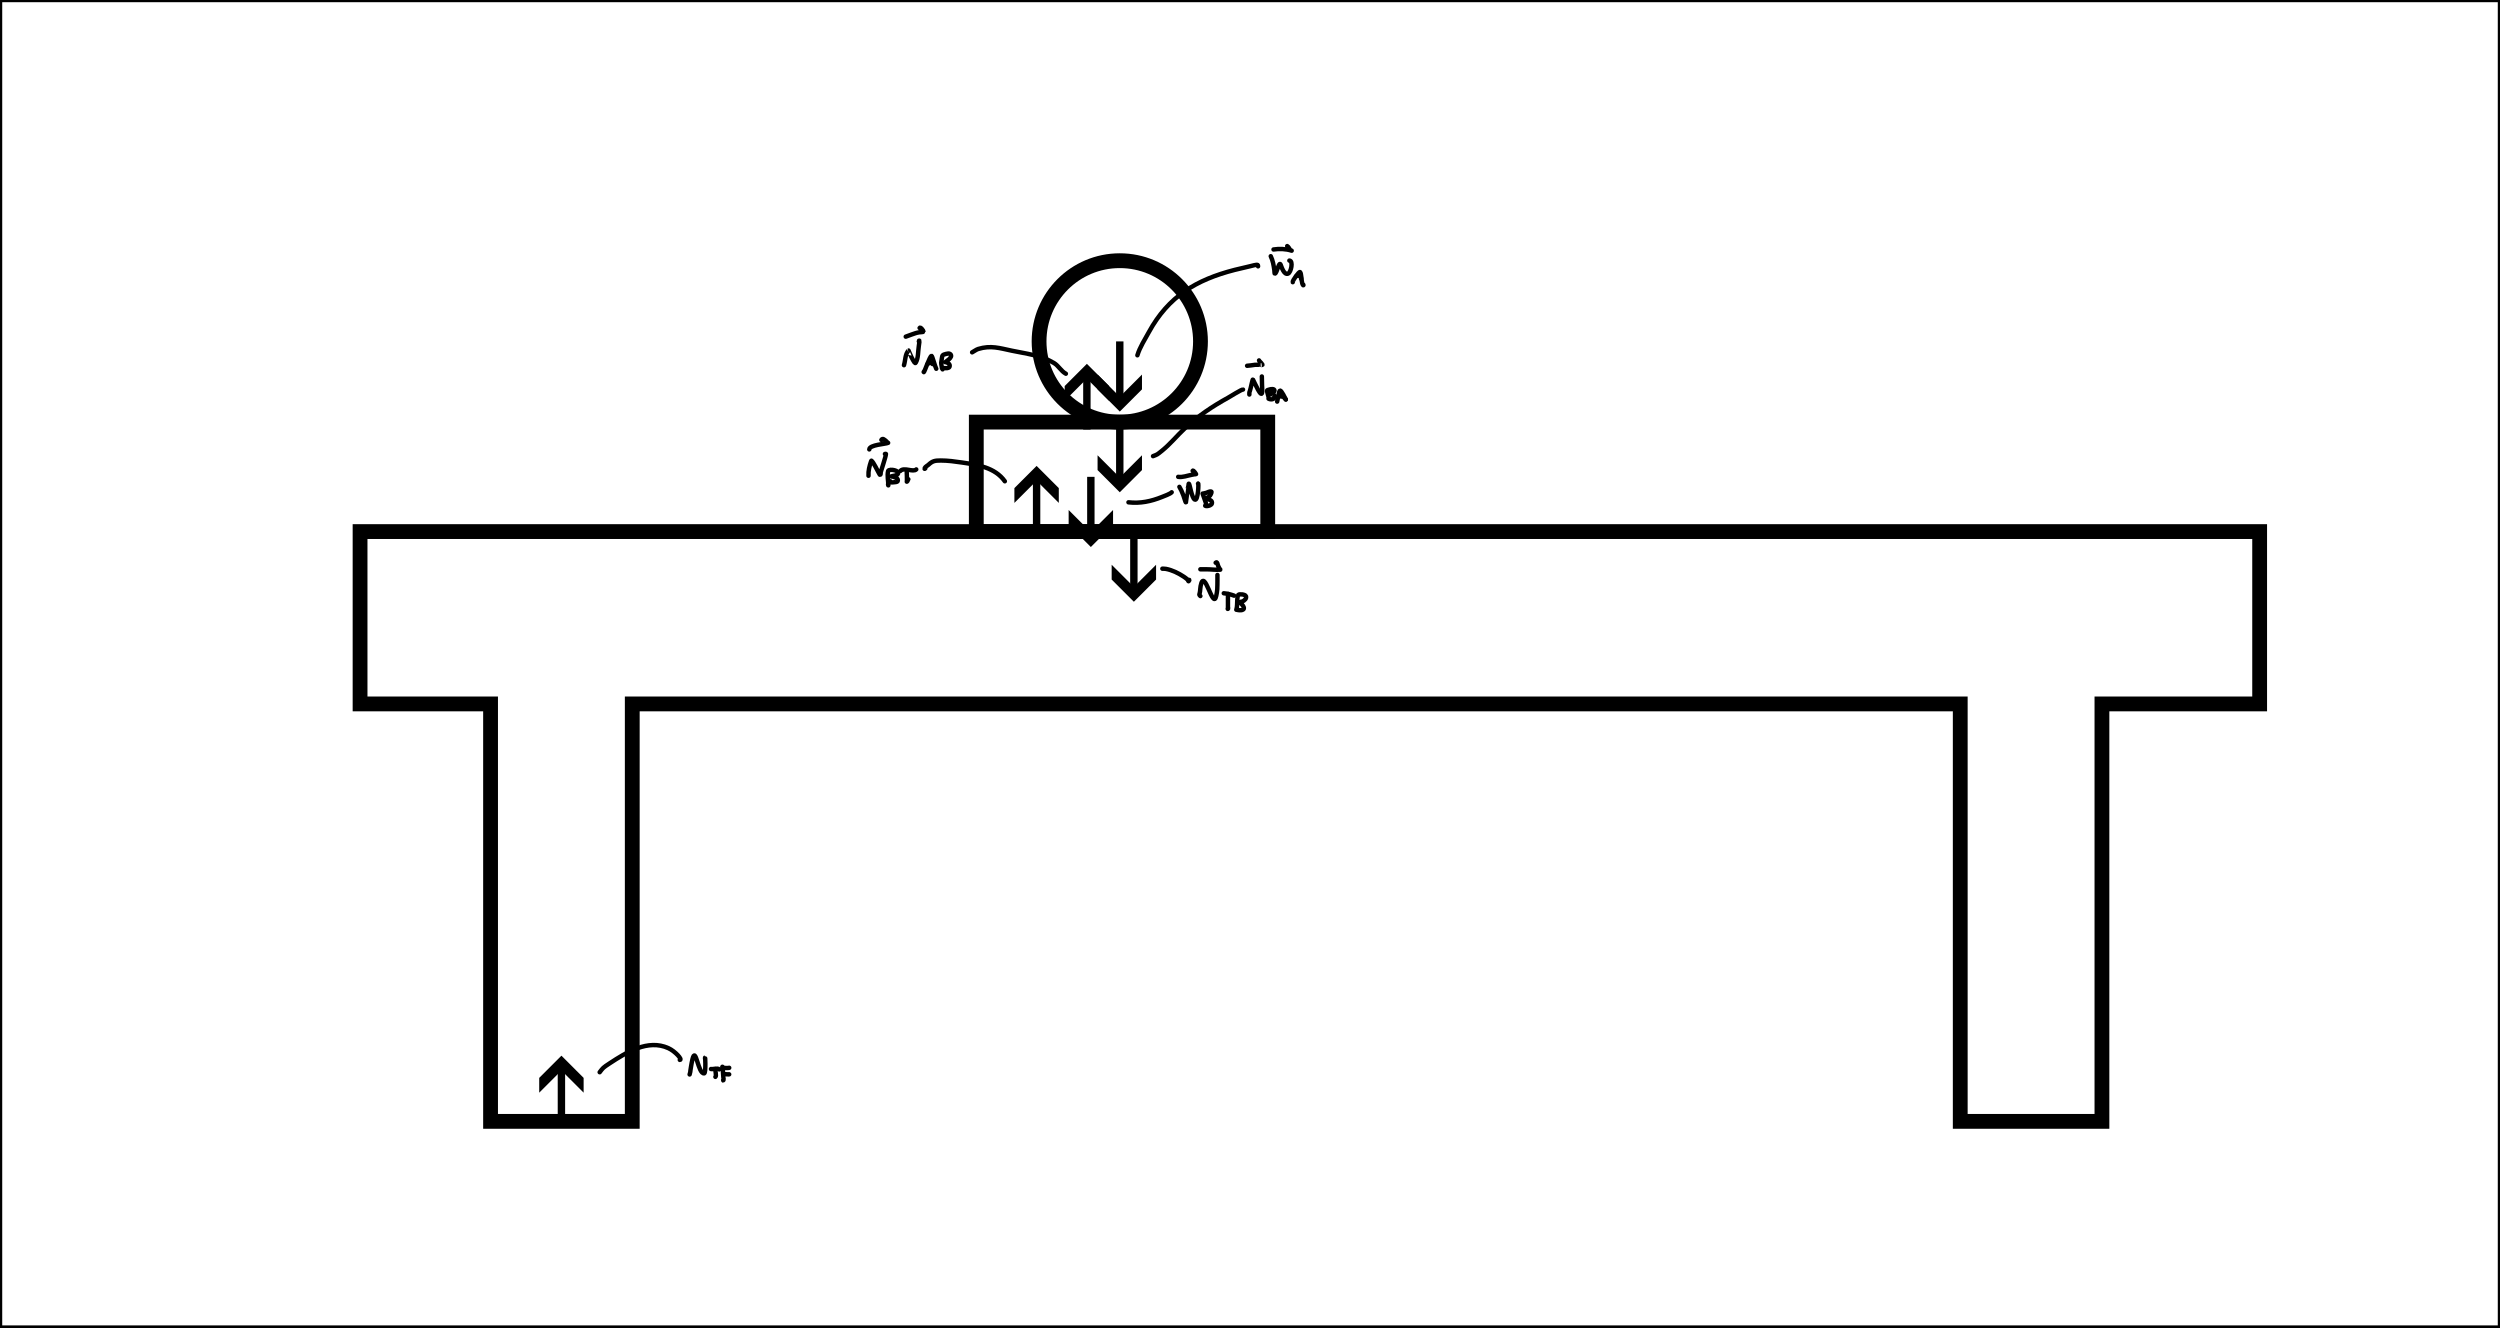
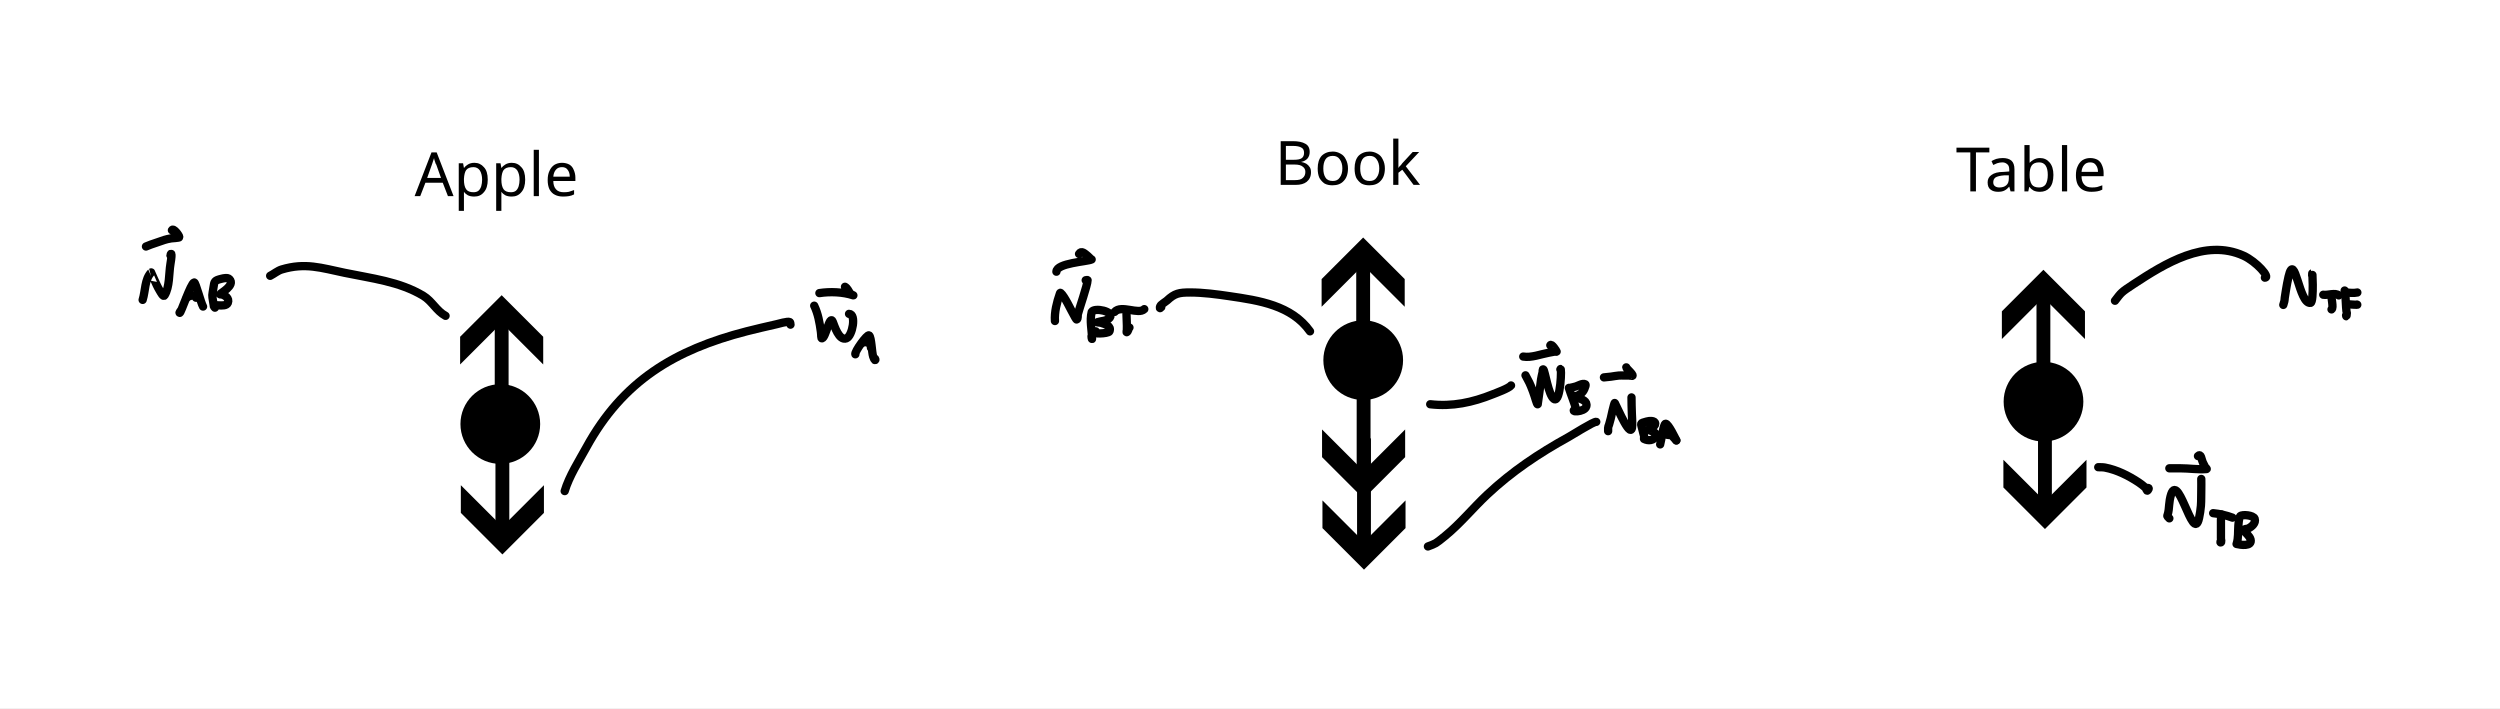
- <svg xmlns="http://www.w3.org/2000/svg" width="168.88mm" height="89.684mm" viewBox="0 0 168.88 89.684" version="1.1" id="svg1">
+ <svg xmlns="http://www.w3.org/2000/svg" width="90.261mm" height="25.568mm" viewBox="0 0 90.261 25.568" version="1.1" id="svg1">
  <defs id="defs1">
    <marker style="overflow:visible" id="ArrowWideHeavy" refX="0" refY="0" orient="auto-start-reverse" markerWidth="1" markerHeight="1" viewBox="0 0 1 1" preserveAspectRatio="xMidYMid">
      <path style="fill:context-stroke;fill-rule:evenodd;stroke:none" d="m 1,0 -3,3 h -2 l 3,-3 -3,-3 h 2 z" id="path5" />
    </marker>
    <marker style="overflow:visible" id="ArrowWideHeavy-6" refX="0" refY="0" orient="auto-start-reverse" markerWidth="1" markerHeight="1" viewBox="0 0 1 1" preserveAspectRatio="xMidYMid">
      <path style="fill:context-stroke;fill-rule:evenodd;stroke:none" d="m 1,0 -3,3 h -2 l 3,-3 -3,-3 h 2 z" id="path5-2" />
    </marker>
    <marker style="overflow:visible" id="ArrowWideHeavy-6-0" refX="0" refY="0" orient="auto-start-reverse" markerWidth="1" markerHeight="1" viewBox="0 0 1 1" preserveAspectRatio="xMidYMid">
      <path style="fill:context-stroke;fill-rule:evenodd;stroke:none" d="m 1,0 -3,3 h -2 l 3,-3 -3,-3 h 2 z" id="path5-2-9" />
    </marker>
    <marker style="overflow:visible" id="ArrowWideHeavy-2" refX="0" refY="0" orient="auto-start-reverse" markerWidth="1" markerHeight="1" viewBox="0 0 1 1" preserveAspectRatio="xMidYMid">
      <path style="fill:context-stroke;fill-rule:evenodd;stroke:none" d="m 1,0 -3,3 h -2 l 3,-3 -3,-3 h 2 z" id="path5-6" />
    </marker>
    <marker style="overflow:visible" id="ArrowWideHeavy-6-2" refX="0" refY="0" orient="auto-start-reverse" markerWidth="1" markerHeight="1" viewBox="0 0 1 1" preserveAspectRatio="xMidYMid">
      <path style="fill:context-stroke;fill-rule:evenodd;stroke:none" d="m 1,0 -3,3 h -2 l 3,-3 -3,-3 h 2 z" id="path5-2-0" />
    </marker>
    <marker style="overflow:visible" id="ArrowWideHeavy-2-9" refX="0" refY="0" orient="auto-start-reverse" markerWidth="1" markerHeight="1" viewBox="0 0 1 1" preserveAspectRatio="xMidYMid">
      <path style="fill:context-stroke;fill-rule:evenodd;stroke:none" d="m 1,0 -3,3 h -2 l 3,-3 -3,-3 h 2 z" id="path5-6-2" />
    </marker>
  </defs>
-   <g id="layer1" transform="translate(-13.70683,-83.09763)">
-     <rect style="fill:#ffffff;stroke:#000000;stroke-width:0.3;stroke-linecap:round;stroke-linejoin:round;stroke-dasharray:none;stroke-opacity:1" id="rect61" width="168.88" height="89.684" x="13.707" y="83.098" transform="translate(-1.0208333e-7)" />
-     <path id="rect1" style="fill:none;stroke:#000000;stroke-width:1;stroke-dasharray:none;stroke-opacity:1" d="m 38.03,119.007 v 11.642 h 8.815 v 28.199 h 9.572 v -28.199 h 89.708 v 28.199 h 9.572 v -28.199 h 10.654 v -11.642 z" />
-     <rect style="fill:none;stroke:#000000;stroke-width:1;stroke-dasharray:none;stroke-opacity:1" id="rect3" width="19.687" height="7.395" x="79.658" y="111.612" />
-     <circle style="fill:none;stroke:#000000;stroke-width:1;stroke-dasharray:none;stroke-opacity:1" id="path3" cx="89.35" cy="106.16" r="5.452" />
-     <path style="fill:none;stroke:#000000;stroke-width:0.5;stroke-dasharray:none;stroke-opacity:1;marker-end:url(#ArrowWideHeavy)" d="m 89.35,106.16 v 4.24" id="path4" />
-     <path style="fill:none;stroke:#000000;stroke-width:0.5;stroke-dasharray:none;stroke-opacity:1;marker-end:url(#ArrowWideHeavy-6)" d="m 89.35,111.612 v 4.24" id="path4-1" />
-     <path style="fill:none;stroke:#000000;stroke-width:0.5;stroke-dasharray:none;stroke-opacity:1;marker-end:url(#ArrowWideHeavy-6-2)" d="m 90.302,119.007 v 4.24" id="path4-1-3" />
-     <path style="fill:none;stroke:#000000;stroke-width:0.5;stroke-dasharray:none;stroke-opacity:1;marker-end:url(#ArrowWideHeavy-6-0)" d="m 87.396,115.309 v 4.24" id="path4-1-6" />
-     <path style="fill:none;stroke:#000000;stroke-width:0.5;stroke-dasharray:none;stroke-opacity:1;marker-end:url(#ArrowWideHeavy)" d="m 87.128,112.112 v -3.937" id="path6" />
-     <path style="fill:none;stroke:#000000;stroke-width:0.5;stroke-dasharray:none;stroke-opacity:1;marker-end:url(#ArrowWideHeavy-2)" d="m 83.731,119.007 v -3.937" id="path6-8" />
-     <path style="fill:none;stroke:#000000;stroke-width:0.5;stroke-dasharray:none;stroke-opacity:1;marker-end:url(#ArrowWideHeavy-2-9)" d="m 51.632,158.848 v -3.937" id="path6-8-8" />
-     <path style="fill:none;stroke:#000000;stroke-width:0.3;stroke-linecap:round;stroke-linejoin:round;stroke-dasharray:none;stroke-opacity:1" d="m 90.54,107.098 c 0.159,-0.537 0.519,-1.095 0.776,-1.566 1.321,-2.416 3.199,-3.534 5.796,-4.203 0.355,-0.091 0.713,-0.172 1.071,-0.254 0.054,-0.012 0.417,-0.119 0.482,-0.08 0.028,0.017 0.018,0.062 0.027,0.094" id="path15" />
-     <path style="fill:none;stroke:#000000;stroke-width:0.3;stroke-linecap:round;stroke-linejoin:round;stroke-dasharray:none;stroke-opacity:1" d="m 99.549,100.405 c 0.142,0.296 0.196,0.615 0.241,0.937 0.021,0.147 0.002,0.246 0.04,0.241 0.139,-0.02 0.277,-0.873 0.388,-0.602 0.06,0.145 0.223,0.704 0.495,0.602 0.217,-0.082 0.368,-0.883 0.094,-0.883" id="path16" />
-     <path style="fill:none;stroke:#000000;stroke-width:0.3;stroke-linecap:round;stroke-linejoin:round;stroke-dasharray:none;stroke-opacity:1" d="m 99.736,99.95 c 0.382,-0.059 0.848,-0.043 1.218,0.08 0.04,0.013 -0.083,-0.033 -0.107,-0.067 -0.065,-0.091 -0.092,-0.184 -0.187,-0.241" id="path17" />
-     <path style="fill:none;stroke:#000000;stroke-width:0.3;stroke-linecap:round;stroke-linejoin:round;stroke-dasharray:none;stroke-opacity:1" d="m 101.034,102.159 c -0.037,-0.089 0.431,-0.734 0.495,-0.683 0.088,0.07 0.097,0.614 0.147,0.763 0.015,0.046 0.059,0.164 0.08,0.12 0.006,-0.013 -0.009,-0.027 -0.013,-0.04" id="path18" />
-     <path style="fill:none;stroke:#000000;stroke-width:0.3;stroke-linecap:round;stroke-linejoin:round;stroke-dasharray:none;stroke-opacity:1" d="m 101.291,101.743 c 0.137,-0.061 0.305,0.006 0.305,0.178" id="path19" />
-     <path style="fill:none;stroke:#000000;stroke-width:0.3;stroke-linecap:round;stroke-linejoin:round;stroke-dasharray:none;stroke-opacity:1" d="m 85.708,108.343 c -0.327,-0.176 -0.486,-0.531 -0.803,-0.723 -0.857,-0.518 -1.877,-0.629 -2.838,-0.83 -0.848,-0.177 -1.424,-0.376 -2.276,-0.12 -0.142,0.043 -0.285,0.163 -0.415,0.228" id="path20" />
-     <path style="fill:none;stroke:#000000;stroke-width:0.3;stroke-linecap:round;stroke-linejoin:round;stroke-dasharray:none;stroke-opacity:1" d="m 74.772,107.767 c 0.103,-0.33 0.07,-0.74 0.308,-0.991 0.005,-0.005 0.162,0.416 0.308,0.656 0.043,0.07 0.131,0.244 0.174,0.174 0.19,-0.308 0.154,-0.781 0.214,-1.138 0.083,-0.487 0,-0.364 0,-0.309" id="path21" />
-     <path style="fill:none;stroke:#000000;stroke-width:0.3;stroke-linecap:round;stroke-linejoin:round;stroke-dasharray:none;stroke-opacity:1" d="m 74.892,105.84 c 0.197,-0.079 0.137,-0.057 0.402,-0.147 0.221,-0.075 0.302,-0.113 0.509,-0.147 0.006,-0.001 0.294,-0.019 0.294,-0.04 0,-0.062 -0.218,-0.355 -0.268,-0.254" id="path22" />
-     <path style="fill:none;stroke:#000000;stroke-width:0.3;stroke-linecap:round;stroke-linejoin:round;stroke-dasharray:none;stroke-opacity:1" d="m 76.137,108.169 c -0.009,0.022 -0.049,0.058 -0.027,0.067 0.042,0.017 0.4,-1.071 0.522,-1.098 0.052,-0.011 0.242,0.738 0.321,0.87" id="path23" />
-     <path style="fill:none;stroke:#000000;stroke-width:0.3;stroke-linecap:round;stroke-linejoin:round;stroke-dasharray:none;stroke-opacity:1" d="m 76.365,107.689 c 0.062,-0.072 0.335,-0.133 0.335,0" id="path24" />
-     <path style="fill:none;stroke:#000000;stroke-width:0.3;stroke-linecap:round;stroke-linejoin:round;stroke-dasharray:none;stroke-opacity:1" d="m 77.382,108.048 c -0.059,-0.118 -0.04,-0.062 -0.067,-0.228 -0.041,-0.259 -0.035,-0.176 0.013,-0.495 0.035,-0.233 0.031,-0.256 0.294,-0.321 0.076,-0.019 0.216,-0.052 0.281,0.013 0.227,0.227 -0.335,0.508 -0.335,0.549 0,0.013 0.027,-0.003 0.04,0 0.131,0.026 0.307,0.142 0.241,0.308 -0.085,0.212 -0.671,-0.029 -0.468,0.174 z" id="path25" />
-     <path style="fill:none;stroke:#000000;stroke-width:0.3;stroke-linecap:round;stroke-linejoin:round;stroke-dasharray:none;stroke-opacity:1" d="m 91.597,113.911 c 0.295,-0.114 0.256,-0.083 0.616,-0.375 0.553,-0.45 1.006,-1.011 1.526,-1.499 0.886,-0.833 1.87,-1.49 2.931,-2.075 0.135,-0.074 0.925,-0.575 1.004,-0.549" id="path26" />
-     <path style="fill:none;stroke:#000000;stroke-width:0.3;stroke-linecap:round;stroke-linejoin:round;stroke-dasharray:none;stroke-opacity:1" d="m 98.103,109.748 c 0,-0.255 -0.011,-0.028 0.094,-0.455 2.65e-4,-0.001 0.128,-0.595 0.147,-0.562 0.086,0.15 0.614,1.418 0.629,0.803 0.003,-0.138 -0.008,-0.277 -0.013,-0.415 -0.007,-0.198 -0.013,-0.392 -0.013,-0.589" id="path27" />
-     <path style="fill:none;stroke:#000000;stroke-width:0.3;stroke-linecap:round;stroke-linejoin:round;stroke-dasharray:none;stroke-opacity:1" d="m 97.952,107.807 c 0.086,-0.009 0.172,-0.016 0.257,-0.027 0.094,-0.012 0.187,-0.033 0.281,-0.04 0.071,-0.006 0.143,0 0.214,0 0.319,0 0.041,-0.009 0.241,0.013 0.16,0.018 -0.187,-0.259 -0.187,-0.308" id="path28" />
-     <path style="fill:none;stroke:#000000;stroke-width:0.3;stroke-linecap:round;stroke-linejoin:round;stroke-dasharray:none;stroke-opacity:1" d="m 99.399,110.029 c 0.005,-0.177 0.01,-0.04 -0.051,-0.308 -0.065,-0.29 -0.115,-0.243 0.147,-0.321 0.072,-0.021 0.308,-0.053 0.308,0.08 0,0.112 -0.182,0.152 -0.254,0.214 -0.02,0.017 0.324,0.071 0.281,0.214 -0.057,0.19 -0.291,0.198 -0.431,0.12 z" id="path29" />
-     <path style="fill:none;stroke:#000000;stroke-width:0.3;stroke-linecap:round;stroke-linejoin:round;stroke-dasharray:none;stroke-opacity:1" d="m 99.982,110.226 c 0.039,-0.125 0.118,-0.746 0.196,-0.746 0.102,0 0.355,0.536 0.388,0.602" id="path30" />
-     <path style="fill:none;stroke:#000000;stroke-width:0.3;stroke-linecap:round;stroke-linejoin:round;stroke-dasharray:none;stroke-opacity:1" d="m 100.137,109.853 c 0.28,0.094 0.167,-0.072 0.428,0.23" id="path31" />
-     <path style="fill:none;stroke:#000000;stroke-width:0.3;stroke-linecap:round;stroke-linejoin:round;stroke-dasharray:none;stroke-opacity:1" d="m 89.938,117.03 c 0.795,0.091 1.526,-0.064 2.262,-0.361 0.114,-0.046 0.579,-0.214 0.656,-0.317" id="path32" />
-     <path style="fill:none;stroke:#000000;stroke-width:0.3;stroke-linecap:round;stroke-linejoin:round;stroke-dasharray:none;stroke-opacity:1" d="m 93.378,115.986 c 0.125,0.232 0.151,0.269 0.268,0.576 0.088,0.231 0.143,0.493 0.174,0.468 0.007,-0.006 0.106,-0.803 0.12,-0.897 0.013,-0.086 0.035,-0.17 0.054,-0.254 0.008,-0.036 -0.005,-0.126 0.027,-0.107 0.058,0.035 0.184,0.942 0.388,1.071 0.244,0.154 0.283,-1.236 0.228,-1.071" id="path33" />
-     <path style="fill:none;stroke:#000000;stroke-width:0.3;stroke-linecap:round;stroke-linejoin:round;stroke-dasharray:none;stroke-opacity:1" d="m 93.297,115.309 c 0.29,0.05 0.629,-0.086 0.924,-0.14 0.071,-0.013 0.142,-0.029 0.214,-0.04 0.022,-0.003 0.051,0.016 0.067,0 0.007,-0.007 -0.186,-0.31 -0.228,-0.228" id="path34" />
-     <path style="fill:none;stroke:#000000;stroke-width:0.3;stroke-linecap:round;stroke-linejoin:round;stroke-dasharray:none;stroke-opacity:1" d="m 95.198,117.206 c -0.039,-0.206 -0.18,-0.522 -0.254,-0.765 -0.003,-0.009 0.018,0.002 0.027,0 0.076,-0.017 0.153,-0.03 0.228,-0.054 0.071,-0.022 0.251,-0.128 0.335,-0.08 0.016,0.009 0.019,0.036 0.013,0.053 -0.053,0.175 -0.112,0.27 -0.268,0.348 -0.034,0.017 -0.08,0.013 -0.107,0.04 -0.028,0.028 0.07,0.038 0.107,0.053 0.132,0.054 0.346,0.113 0.294,0.308 -0.059,0.22 -0.665,0.214 -0.375,0.096 z" id="path35" />
-     <path style="fill:none;stroke:#000000;stroke-width:0.3;stroke-linecap:round;stroke-linejoin:round;stroke-dasharray:none;stroke-opacity:1" d="m 81.585,115.609 c -0.668,-0.942 -1.851,-1.114 -2.905,-1.269 -0.457,-0.068 -0.953,-0.134 -1.419,-0.134 -0.405,0 -0.56,0.029 -0.843,0.294 -0.036,0.034 -0.223,0.147 -0.241,0.201 -0.017,0.05 -0.027,0.112 0.037,0.036" id="path36" />
-     <path style="fill:none;stroke:#000000;stroke-width:0.3;stroke-linecap:round;stroke-linejoin:round;stroke-dasharray:none;stroke-opacity:1" d="m 72.376,115.236 c -0.023,-0.316 0.069,-0.677 0.174,-0.977 0.005,-0.015 0.014,-0.05 0.027,-0.04 0.145,0.113 0.387,0.643 0.482,0.803 0.002,0.003 0.09,0.177 0.107,0.161 0.048,-0.048 0.024,-0.135 0.04,-0.201 0.043,-0.174 0.348,-1.054 0.348,-1.218 0,-0.022 -0.045,0 -0.067,0" id="path37" />
-     <path style="fill:none;stroke:#000000;stroke-width:0.3;stroke-linecap:round;stroke-linejoin:round;stroke-dasharray:none;stroke-opacity:1" d="m 72.429,113.456 c 0.005,-0.315 1.114,-0.363 1.272,-0.442 0.009,-0.004 -0.019,-0.007 -0.027,-0.013 -0.038,-0.034 -0.067,-0.076 -0.107,-0.107 -0.112,-0.088 -0.235,-0.224 -0.321,-0.08" id="path38" />
-     <path style="fill:none;stroke:#000000;stroke-width:0.3;stroke-linecap:round;stroke-linejoin:round;stroke-dasharray:none;stroke-opacity:1" d="m 73.704,115.759 c -0.021,0.034 0.011,0.16 0.011,0.12 0,-0.313 -0.093,-0.648 -0.011,-0.972 0.093,-0.168 0.824,-0.019 0.653,0.209 -0.092,0.122 -0.312,0.117 -0.442,0.161 -0.043,0.014 0.091,0.011 0.134,0.027 0.138,0.049 0.376,0.103 0.294,0.308 -0.033,0.084 -0.712,0.111 -0.492,-0.002" id="path39" />
-     <path style="fill:none;stroke:#000000;stroke-width:0.3;stroke-linecap:round;stroke-linejoin:round;stroke-dasharray:none;stroke-opacity:1" d="m 74.532,114.907 c 0.238,-0.265 0.861,0.109 1.069,-0.099" id="path40" />
-     <path style="fill:none;stroke:#000000;stroke-width:0.3;stroke-linecap:round;stroke-linejoin:round;stroke-dasharray:none;stroke-opacity:1" d="m 74.986,114.858 c -0.009,0.042 -0.027,0.082 -0.027,0.124 0,0.195 0.022,0.377 0.013,0.576 -0.001,0.027 -0.022,0.095 0,0.08 0.053,-0.035 0.051,-0.119 0.094,-0.166" id="path41" />
-     <path style="fill:none;stroke:#000000;stroke-width:0.3;stroke-linecap:round;stroke-linejoin:round;stroke-dasharray:none;stroke-opacity:1" d="m 92.227,121.514 c 0.08,0.004 0.162,-0.002 0.241,0.013 0.437,0.084 0.849,0.292 1.218,0.535 0.085,0.056 0.164,0.12 0.241,0.187 0.034,0.029 0.049,0.139 0.08,0.107 0.025,-0.025 0.074,-0.094 0.011,-0.094" id="path42" />
-     <path style="fill:none;stroke:#000000;stroke-width:0.3;stroke-linecap:round;stroke-linejoin:round;stroke-dasharray:none;stroke-opacity:1" d="m 94.794,123.361 c -0.123,-0.129 -0.061,-0.028 -0.024,-0.308 0.016,-0.12 0.018,-0.242 0.04,-0.361 0.249,-1.355 0.839,1.681 1.057,0.656 0.031,-0.146 0.055,-0.293 0.067,-0.442 0.015,-0.196 0.007,-0.393 0.013,-0.589 0.004,-0.138 0,-0.248 0,-0.379" id="path43" />
-     <path style="fill:none;stroke:#000000;stroke-width:0.3;stroke-linecap:round;stroke-linejoin:round;stroke-dasharray:none;stroke-opacity:1" d="m 94.794,121.554 c 0.135,0 0.27,0 0.405,0 0.307,0 0.632,0.052 0.937,0.027 0.032,-0.003 -0.038,-0.052 -0.054,-0.08 -0.029,-0.052 -0.054,-0.107 -0.08,-0.161 -0.048,-0.096 -0.061,-0.341 -0.174,-0.228" id="path44" />
-     <path style="fill:none;stroke:#000000;stroke-width:0.3;stroke-linecap:round;stroke-linejoin:round;stroke-dasharray:none;stroke-opacity:1" d="m 96.376,123.174 c 0.232,0.023 0.476,0.078 0.696,0.161" id="path45" />
-     <path style="fill:none;stroke:#000000;stroke-width:0.3;stroke-linecap:round;stroke-linejoin:round;stroke-dasharray:none;stroke-opacity:1" d="m 96.673,123.22 c -0.005,0.065 -0.016,0.13 -0.016,0.195 -0.002,0.222 0,0.446 0,0.669 0,0.049 0.036,0.147 -0.013,0.147 -0.013,0 0,-0.027 0,-0.04" id="path46" />
-     <path style="fill:none;stroke:#000000;stroke-width:0.3;stroke-linecap:round;stroke-linejoin:round;stroke-dasharray:none;stroke-opacity:1" d="m 97.222,124.285 c 0.071,-0.216 0.047,-0.446 0.064,-0.669 0.003,-0.039 0.02,-0.288 0.067,-0.335 0.072,-0.071 0.479,-0.037 0.522,0.094 0.051,0.154 -0.103,0.286 -0.228,0.348 -0.052,0.026 -0.189,0.017 -0.161,0.067 0.064,0.112 0.208,0.205 0.241,0.335 0.066,0.266 -0.375,0.194 -0.506,0.161 z" id="path47" />
-     <path style="fill:none;stroke:#000000;stroke-width:0.3;stroke-linecap:round;stroke-linejoin:round;stroke-dasharray:none;stroke-opacity:1" d="m 54.216,155.529 c 0.235,-0.303 0.208,-0.295 0.681,-0.606 1.117,-0.733 2.576,-1.647 3.956,-1.022 0.475,0.215 0.978,0.795 0.776,0.795" id="path48" />
-     <path style="fill:none;stroke:#000000;stroke-width:0.3;stroke-linecap:round;stroke-linejoin:round;stroke-dasharray:none;stroke-opacity:1" d="m 60.292,155.679 c 0.085,-0.294 0.002,0.016 0.095,-0.529 0.028,-0.165 0.056,-0.33 0.095,-0.492 0.228,-0.962 0.375,1.016 0.795,0.947 0.133,-0.022 0.057,-1.387 0.057,-0.993" id="path49" />
-     <path style="fill:none;stroke:#000000;stroke-width:0.3;stroke-linecap:round;stroke-linejoin:round;stroke-dasharray:none;stroke-opacity:1" d="m 61.736,155.312 c 0.153,0.029 0.446,-0.088 0.558,0.024" id="path55" />
-     <path style="fill:none;stroke:#000000;stroke-width:0.3;stroke-linecap:round;stroke-linejoin:round;stroke-dasharray:none;stroke-opacity:1" d="m 62.039,155.316 c -0.032,0.096 0.084,0.466 -0.005,0.525" id="path56" />
-     <path style="fill:none;stroke:#000000;stroke-width:0.3;stroke-linecap:round;stroke-linejoin:round;stroke-dasharray:none;stroke-opacity:1" d="m 62.512,155.231 c 0.141,0.006 0.336,0.029 0.454,0" id="path59" />
-     <path style="fill:none;stroke:#000000;stroke-width:0.3;stroke-linecap:round;stroke-linejoin:round;stroke-dasharray:none;stroke-opacity:1" d="m 62.583,155.652 c 0.016,0.001 0.464,0.038 0.369,0.014" id="path60" />
-     <path style="fill:none;stroke:#000000;stroke-width:0.3;stroke-linecap:round;stroke-linejoin:round;stroke-dasharray:none;stroke-opacity:1" d="m 62.507,155.16 c 0.023,0.092 0.017,0.055 0.028,0.189 0.017,0.188 0.015,0.377 0.038,0.563 0.002,0.019 0.014,0.037 0.014,0.057 0,0.028 -0.017,0.19 -0.028,0.085" id="path61" />
+   <g id="layer1" transform="translate(-36.48402,-90.32514)">
+     <rect style="fill:#ffffff;stroke-width:1;stroke-linecap:round;stroke-linejoin:round" id="rect10" width="90.261" height="25.568" x="36.484" y="90.325" transform="translate(-1.25e-6)" />
+     <g id="g8" transform="translate(-12.31473,4.818806)">
+       <path style="fill:none;stroke:#000000;stroke-width:0.5;stroke-dasharray:none;stroke-opacity:1;marker-end:url(#ArrowWideHeavy)" d="m 66.937,100.784 v 4.24" id="path4" />
+       <path style="fill:none;stroke:#000000;stroke-width:0.5;stroke-dasharray:none;stroke-opacity:1;marker-end:url(#ArrowWideHeavy)" d="M 66.911,100.602 V 96.665" id="path6" />
+       <g id="g1" transform="translate(1.060083,1.514405)">
+         <path style="fill:none;stroke:#000000;stroke-width:0.3;stroke-linecap:round;stroke-linejoin:round;stroke-dasharray:none;stroke-opacity:1" d="m 68.127,101.722 c 0.159,-0.537 0.519,-1.095 0.776,-1.566 1.321,-2.416 3.199,-3.534 5.796,-4.203 0.355,-0.091 0.713,-0.172 1.071,-0.254 0.054,-0.012 0.417,-0.119 0.482,-0.08 0.028,0.017 0.018,0.062 0.027,0.094" id="path15" />
+         <path style="fill:none;stroke:#000000;stroke-width:0.3;stroke-linecap:round;stroke-linejoin:round;stroke-dasharray:none;stroke-opacity:1" d="m 77.135,95.029 c 0.142,0.296 0.196,0.615 0.241,0.937 0.021,0.147 0.002,0.246 0.04,0.241 0.139,-0.02 0.277,-0.873 0.388,-0.602 0.06,0.145 0.223,0.704 0.495,0.602 0.217,-0.082 0.368,-0.883 0.094,-0.883" id="path16" />
+         <path style="fill:none;stroke:#000000;stroke-width:0.3;stroke-linecap:round;stroke-linejoin:round;stroke-dasharray:none;stroke-opacity:1" d="m 77.323,94.574 c 0.382,-0.059 0.848,-0.043 1.218,0.08 0.04,0.013 -0.083,-0.033 -0.107,-0.067 -0.065,-0.091 -0.092,-0.184 -0.187,-0.241" id="path17" />
+         <path style="fill:none;stroke:#000000;stroke-width:0.3;stroke-linecap:round;stroke-linejoin:round;stroke-dasharray:none;stroke-opacity:1" d="m 78.621,96.783 c -0.037,-0.089 0.431,-0.734 0.495,-0.683 0.088,0.07 0.097,0.614 0.147,0.763 0.015,0.046 0.059,0.164 0.08,0.12 0.006,-0.013 -0.009,-0.027 -0.013,-0.04" id="path18" />
+         <path style="fill:none;stroke:#000000;stroke-width:0.3;stroke-linecap:round;stroke-linejoin:round;stroke-dasharray:none;stroke-opacity:1" d="m 78.878,96.367 c 0.137,-0.061 0.305,0.006 0.305,0.178" id="path19" />
+       </g>
+       <g id="g2" transform="translate(-20.82306,-11.43375)">
+         <path style="fill:none;stroke:#000000;stroke-width:0.3;stroke-linecap:round;stroke-linejoin:round;stroke-dasharray:none;stroke-opacity:1" d="m 85.708,108.343 c -0.327,-0.176 -0.486,-0.531 -0.803,-0.723 -0.857,-0.518 -1.877,-0.629 -2.838,-0.83 -0.848,-0.177 -1.424,-0.376 -2.276,-0.12 -0.142,0.043 -0.285,0.163 -0.415,0.228" id="path20" />
+         <path style="fill:none;stroke:#000000;stroke-width:0.3;stroke-linecap:round;stroke-linejoin:round;stroke-dasharray:none;stroke-opacity:1" d="m 74.772,107.767 c 0.103,-0.33 0.07,-0.74 0.308,-0.991 0.005,-0.005 0.162,0.416 0.308,0.656 0.043,0.07 0.131,0.244 0.174,0.174 0.19,-0.308 0.154,-0.781 0.214,-1.138 0.083,-0.487 0,-0.364 0,-0.309" id="path21" />
+         <path style="fill:none;stroke:#000000;stroke-width:0.3;stroke-linecap:round;stroke-linejoin:round;stroke-dasharray:none;stroke-opacity:1" d="m 74.892,105.84 c 0.197,-0.079 0.137,-0.057 0.402,-0.147 0.221,-0.075 0.302,-0.113 0.509,-0.147 0.006,-0.001 0.294,-0.019 0.294,-0.04 0,-0.062 -0.218,-0.355 -0.268,-0.254" id="path22" />
+         <path style="fill:none;stroke:#000000;stroke-width:0.3;stroke-linecap:round;stroke-linejoin:round;stroke-dasharray:none;stroke-opacity:1" d="m 76.137,108.169 c -0.009,0.022 -0.049,0.058 -0.027,0.067 0.042,0.017 0.4,-1.071 0.522,-1.098 0.052,-0.011 0.242,0.738 0.321,0.87" id="path23" />
+         <path style="fill:none;stroke:#000000;stroke-width:0.3;stroke-linecap:round;stroke-linejoin:round;stroke-dasharray:none;stroke-opacity:1" d="m 76.365,107.689 c 0.062,-0.072 0.335,-0.133 0.335,0" id="path24" />
+         <path style="fill:none;stroke:#000000;stroke-width:0.3;stroke-linecap:round;stroke-linejoin:round;stroke-dasharray:none;stroke-opacity:1" d="m 77.382,108.048 c -0.059,-0.118 -0.04,-0.062 -0.067,-0.228 -0.041,-0.259 -0.035,-0.176 0.013,-0.495 0.035,-0.233 0.031,-0.256 0.294,-0.321 0.076,-0.019 0.216,-0.052 0.281,0.013 0.227,0.227 -0.335,0.508 -0.335,0.549 0,0.013 0.027,-0.003 0.04,0 0.131,0.026 0.307,0.142 0.241,0.308 -0.085,0.212 -0.671,-0.029 -0.468,0.174 z" id="path25" />
+       </g>
+       <circle style="fill:#000000;stroke-width:1;stroke-linecap:round;stroke-linejoin:round" id="path1" cx="66.862" cy="100.816" r="1.439" />
+     </g>
+     <g id="g9" transform="translate(-7.495921,0.5354229)">
+       <path style="fill:none;stroke:#000000;stroke-width:0.5;stroke-dasharray:none;stroke-opacity:1;marker-end:url(#ArrowWideHeavy-6)" d="m 93.212,103.055 v 4.24" id="path4-1" />
+       <path style="fill:none;stroke:#000000;stroke-width:0.5;stroke-dasharray:none;stroke-opacity:1;marker-end:url(#ArrowWideHeavy-6-0)" d="m 93.226,105.617 v 4.24" id="path4-1-6" />
+       <path style="fill:none;stroke:#000000;stroke-width:0.5;stroke-dasharray:none;stroke-opacity:1;marker-end:url(#ArrowWideHeavy-2)" d="M 93.196,102.803 V 98.865" id="path6-8" />
+       <g id="g3" transform="translate(3.937452,-4.391774)">
+         <path style="fill:none;stroke:#000000;stroke-width:0.3;stroke-linecap:round;stroke-linejoin:round;stroke-dasharray:none;stroke-opacity:1" d="m 91.597,113.911 c 0.295,-0.114 0.256,-0.083 0.616,-0.375 0.553,-0.45 1.006,-1.011 1.526,-1.499 0.886,-0.833 1.87,-1.49 2.931,-2.075 0.135,-0.074 0.925,-0.575 1.004,-0.549" id="path26" />
+         <path style="fill:none;stroke:#000000;stroke-width:0.3;stroke-linecap:round;stroke-linejoin:round;stroke-dasharray:none;stroke-opacity:1" d="m 98.103,109.748 c 0,-0.255 -0.011,-0.028 0.094,-0.455 2.65e-4,-0.001 0.128,-0.595 0.147,-0.562 0.086,0.15 0.614,1.418 0.629,0.803 0.003,-0.138 -0.008,-0.277 -0.013,-0.415 -0.007,-0.198 -0.013,-0.392 -0.013,-0.589" id="path27" />
+         <path style="fill:none;stroke:#000000;stroke-width:0.3;stroke-linecap:round;stroke-linejoin:round;stroke-dasharray:none;stroke-opacity:1" d="m 97.952,107.807 c 0.086,-0.009 0.172,-0.016 0.257,-0.027 0.094,-0.012 0.187,-0.033 0.281,-0.04 0.071,-0.006 0.143,0 0.214,0 0.319,0 0.041,-0.009 0.241,0.013 0.16,0.018 -0.187,-0.259 -0.187,-0.308" id="path28" />
+         <path style="fill:none;stroke:#000000;stroke-width:0.3;stroke-linecap:round;stroke-linejoin:round;stroke-dasharray:none;stroke-opacity:1" d="m 99.399,110.029 c 0.005,-0.177 0.01,-0.04 -0.051,-0.308 -0.065,-0.29 -0.115,-0.243 0.147,-0.321 0.072,-0.021 0.308,-0.053 0.308,0.08 0,0.112 -0.182,0.152 -0.254,0.214 -0.02,0.017 0.324,0.071 0.281,0.214 -0.057,0.19 -0.291,0.198 -0.431,0.12 z" id="path29" />
+         <path style="fill:none;stroke:#000000;stroke-width:0.3;stroke-linecap:round;stroke-linejoin:round;stroke-dasharray:none;stroke-opacity:1" d="m 99.982,110.226 c 0.039,-0.125 0.118,-0.746 0.196,-0.746 0.102,0 0.355,0.536 0.388,0.602" id="path30" />
+         <path style="fill:none;stroke:#000000;stroke-width:0.3;stroke-linecap:round;stroke-linejoin:round;stroke-dasharray:none;stroke-opacity:1" d="m 100.137,109.853 c 0.28,0.094 0.167,-0.072 0.428,0.23" id="path31" />
+       </g>
+       <g id="g4" transform="translate(5.679017,-12.64528)">
+         <path style="fill:none;stroke:#000000;stroke-width:0.3;stroke-linecap:round;stroke-linejoin:round;stroke-dasharray:none;stroke-opacity:1" d="m 89.938,117.03 c 0.795,0.091 1.526,-0.064 2.262,-0.361 0.114,-0.046 0.579,-0.214 0.656,-0.317" id="path32" />
+         <path style="fill:none;stroke:#000000;stroke-width:0.3;stroke-linecap:round;stroke-linejoin:round;stroke-dasharray:none;stroke-opacity:1" d="m 93.378,115.986 c 0.125,0.232 0.151,0.269 0.268,0.576 0.088,0.231 0.143,0.493 0.174,0.468 0.007,-0.006 0.106,-0.803 0.12,-0.897 0.013,-0.086 0.035,-0.17 0.054,-0.254 0.008,-0.036 -0.005,-0.126 0.027,-0.107 0.058,0.035 0.184,0.942 0.388,1.071 0.244,0.154 0.283,-1.236 0.228,-1.071" id="path33" />
+         <path style="fill:none;stroke:#000000;stroke-width:0.3;stroke-linecap:round;stroke-linejoin:round;stroke-dasharray:none;stroke-opacity:1" d="m 93.297,115.309 c 0.29,0.05 0.629,-0.086 0.924,-0.14 0.071,-0.013 0.142,-0.029 0.214,-0.04 0.022,-0.003 0.051,0.016 0.067,0 0.007,-0.007 -0.186,-0.31 -0.228,-0.228" id="path34" />
+         <path style="fill:none;stroke:#000000;stroke-width:0.3;stroke-linecap:round;stroke-linejoin:round;stroke-dasharray:none;stroke-opacity:1" d="m 95.198,117.206 c -0.039,-0.206 -0.18,-0.522 -0.254,-0.765 -0.003,-0.009 0.018,0.002 0.027,0 0.076,-0.017 0.153,-0.03 0.228,-0.054 0.071,-0.022 0.251,-0.128 0.335,-0.08 0.016,0.009 0.019,0.036 0.013,0.053 -0.053,0.175 -0.112,0.27 -0.268,0.348 -0.034,0.017 -0.08,0.013 -0.107,0.04 -0.028,0.028 0.07,0.038 0.107,0.053 0.132,0.054 0.346,0.113 0.294,0.308 -0.059,0.22 -0.665,0.214 -0.375,0.096 z" id="path35" />
+       </g>
+       <g id="g5" transform="translate(9.69219,-13.8568)">
+         <path style="fill:none;stroke:#000000;stroke-width:0.3;stroke-linecap:round;stroke-linejoin:round;stroke-dasharray:none;stroke-opacity:1" d="m 81.585,115.609 c -0.668,-0.942 -1.851,-1.114 -2.905,-1.269 -0.457,-0.068 -0.953,-0.134 -1.419,-0.134 -0.405,0 -0.56,0.029 -0.843,0.294 -0.036,0.034 -0.223,0.147 -0.241,0.201 -0.017,0.05 -0.027,0.112 0.037,0.036" id="path36" />
+         <path style="fill:none;stroke:#000000;stroke-width:0.3;stroke-linecap:round;stroke-linejoin:round;stroke-dasharray:none;stroke-opacity:1" d="m 72.376,115.236 c -0.023,-0.316 0.069,-0.677 0.174,-0.977 0.005,-0.015 0.014,-0.05 0.027,-0.04 0.145,0.113 0.387,0.643 0.482,0.803 0.002,0.003 0.09,0.177 0.107,0.161 0.048,-0.048 0.024,-0.135 0.04,-0.201 0.043,-0.174 0.348,-1.054 0.348,-1.218 0,-0.022 -0.045,0 -0.067,0" id="path37" />
+         <path style="fill:none;stroke:#000000;stroke-width:0.3;stroke-linecap:round;stroke-linejoin:round;stroke-dasharray:none;stroke-opacity:1" d="m 72.429,113.456 c 0.005,-0.315 1.114,-0.363 1.272,-0.442 0.009,-0.004 -0.019,-0.007 -0.027,-0.013 -0.038,-0.034 -0.067,-0.076 -0.107,-0.107 -0.112,-0.088 -0.235,-0.224 -0.321,-0.08" id="path38" />
+         <path style="fill:none;stroke:#000000;stroke-width:0.3;stroke-linecap:round;stroke-linejoin:round;stroke-dasharray:none;stroke-opacity:1" d="m 73.704,115.759 c -0.021,0.034 0.011,0.16 0.011,0.12 0,-0.313 -0.093,-0.648 -0.011,-0.972 0.093,-0.168 0.824,-0.019 0.653,0.209 -0.092,0.122 -0.312,0.117 -0.442,0.161 -0.043,0.014 0.091,0.011 0.134,0.027 0.138,0.049 0.376,0.103 0.294,0.308 -0.033,0.084 -0.712,0.111 -0.492,-0.002" id="path39" />
+         <path style="fill:none;stroke:#000000;stroke-width:0.3;stroke-linecap:round;stroke-linejoin:round;stroke-dasharray:none;stroke-opacity:1" d="m 74.532,114.907 c 0.238,-0.265 0.861,0.109 1.069,-0.099" id="path40" />
+         <path style="fill:none;stroke:#000000;stroke-width:0.3;stroke-linecap:round;stroke-linejoin:round;stroke-dasharray:none;stroke-opacity:1" d="m 74.986,114.858 c -0.009,0.042 -0.027,0.082 -0.027,0.124 0,0.195 0.022,0.377 0.013,0.576 -0.001,0.027 -0.022,0.095 0,0.08 0.053,-0.035 0.051,-0.119 0.094,-0.166" id="path41" />
+       </g>
+       <circle style="fill:#000000;stroke-width:1;stroke-linecap:round;stroke-linejoin:round" id="path1-3" cx="93.198" cy="102.793" r="1.439" />
+     </g>
+     <g id="g10" transform="translate(-2.248776,2.034607)">
+       <path style="fill:none;stroke:#000000;stroke-width:0.5;stroke-dasharray:none;stroke-opacity:1;marker-end:url(#ArrowWideHeavy-6-2)" d="m 112.564,102.651 v 4.24" id="path4-1-3" />
+       <path style="fill:none;stroke:#000000;stroke-width:0.5;stroke-dasharray:none;stroke-opacity:1;marker-end:url(#ArrowWideHeavy-2-9)" d="M 112.509,102.468 V 98.531" id="path6-8-8" />
+       <g id="g6" transform="translate(22.26175,-16.35557)">
+         <path style="fill:none;stroke:#000000;stroke-width:0.3;stroke-linecap:round;stroke-linejoin:round;stroke-dasharray:none;stroke-opacity:1" d="m 92.227,121.514 c 0.08,0.004 0.162,-0.002 0.241,0.013 0.437,0.084 0.849,0.292 1.218,0.535 0.085,0.056 0.164,0.12 0.241,0.187 0.034,0.029 0.049,0.139 0.08,0.107 0.025,-0.025 0.074,-0.094 0.011,-0.094" id="path42" />
+         <path style="fill:none;stroke:#000000;stroke-width:0.3;stroke-linecap:round;stroke-linejoin:round;stroke-dasharray:none;stroke-opacity:1" d="m 94.794,123.361 c -0.123,-0.129 -0.061,-0.028 -0.024,-0.308 0.016,-0.12 0.018,-0.242 0.04,-0.361 0.249,-1.355 0.839,1.681 1.057,0.656 0.031,-0.146 0.055,-0.293 0.067,-0.442 0.015,-0.196 0.007,-0.393 0.013,-0.589 0.004,-0.138 0,-0.248 0,-0.379" id="path43" />
+         <path style="fill:none;stroke:#000000;stroke-width:0.3;stroke-linecap:round;stroke-linejoin:round;stroke-dasharray:none;stroke-opacity:1" d="m 94.794,121.554 c 0.135,0 0.27,0 0.405,0 0.307,0 0.632,0.052 0.937,0.027 0.032,-0.003 -0.038,-0.052 -0.054,-0.08 -0.029,-0.052 -0.054,-0.107 -0.08,-0.161 -0.048,-0.096 -0.061,-0.341 -0.174,-0.228" id="path44" />
+         <path style="fill:none;stroke:#000000;stroke-width:0.3;stroke-linecap:round;stroke-linejoin:round;stroke-dasharray:none;stroke-opacity:1" d="m 96.376,123.174 c 0.232,0.023 0.476,0.078 0.696,0.161" id="path45" />
+         <path style="fill:none;stroke:#000000;stroke-width:0.3;stroke-linecap:round;stroke-linejoin:round;stroke-dasharray:none;stroke-opacity:1" d="m 96.673,123.22 c -0.005,0.065 -0.016,0.13 -0.016,0.195 -0.002,0.222 0,0.446 0,0.669 0,0.049 0.036,0.147 -0.013,0.147 -0.013,0 0,-0.027 0,-0.04" id="path46" />
+         <path style="fill:none;stroke:#000000;stroke-width:0.3;stroke-linecap:round;stroke-linejoin:round;stroke-dasharray:none;stroke-opacity:1" d="m 97.222,124.285 c 0.071,-0.216 0.047,-0.446 0.064,-0.669 0.003,-0.039 0.02,-0.288 0.067,-0.335 0.072,-0.071 0.479,-0.037 0.522,0.094 0.051,0.154 -0.103,0.286 -0.228,0.348 -0.052,0.026 -0.189,0.017 -0.161,0.067 0.064,0.112 0.208,0.205 0.241,0.335 0.066,0.266 -0.375,0.194 -0.506,0.161 z" id="path47" />
+       </g>
+       <g id="g7">
+         <path style="fill:none;stroke:#000000;stroke-width:0.3;stroke-linecap:round;stroke-linejoin:round;stroke-dasharray:none;stroke-opacity:1" d="m 115.093,99.149 c 0.235,-0.303 0.208,-0.295 0.681,-0.606 1.117,-0.733 2.576,-1.647 3.956,-1.022 0.475,0.215 0.978,0.795 0.776,0.795" id="path48" />
+         <path style="fill:none;stroke:#000000;stroke-width:0.3;stroke-linecap:round;stroke-linejoin:round;stroke-dasharray:none;stroke-opacity:1" d="m 121.17,99.299 c 0.085,-0.294 0.002,0.016 0.095,-0.529 0.028,-0.165 0.056,-0.33 0.095,-0.492 0.228,-0.962 0.375,1.016 0.795,0.947 0.133,-0.022 0.057,-1.387 0.057,-0.993" id="path49" />
+         <path style="fill:none;stroke:#000000;stroke-width:0.3;stroke-linecap:round;stroke-linejoin:round;stroke-dasharray:none;stroke-opacity:1" d="m 122.613,98.932 c 0.153,0.029 0.446,-0.088 0.558,0.024" id="path55" />
+         <path style="fill:none;stroke:#000000;stroke-width:0.3;stroke-linecap:round;stroke-linejoin:round;stroke-dasharray:none;stroke-opacity:1" d="m 122.916,98.936 c -0.032,0.096 0.084,0.466 -0.005,0.525" id="path56" />
+         <path style="fill:none;stroke:#000000;stroke-width:0.3;stroke-linecap:round;stroke-linejoin:round;stroke-dasharray:none;stroke-opacity:1" d="m 123.389,98.851 c 0.141,0.006 0.336,0.029 0.454,0" id="path59" />
+         <path style="fill:none;stroke:#000000;stroke-width:0.3;stroke-linecap:round;stroke-linejoin:round;stroke-dasharray:none;stroke-opacity:1" d="m 123.46,99.272 c 0.016,0.001 0.464,0.038 0.369,0.014" id="path60" />
+         <path style="fill:none;stroke:#000000;stroke-width:0.3;stroke-linecap:round;stroke-linejoin:round;stroke-dasharray:none;stroke-opacity:1" d="m 123.385,98.78 c 0.023,0.092 0.017,0.055 0.028,0.189 0.017,0.188 0.015,0.377 0.038,0.563 0.002,0.019 0.014,0.037 0.014,0.057 0,0.028 -0.017,0.19 -0.028,0.085" id="path61" />
+       </g>
+       <circle style="fill:#000000;stroke-width:1;stroke-linecap:round;stroke-linejoin:round" id="path1-3-1" cx="112.512" cy="102.793" r="1.439" />
+     </g>
+     <text xml:space="preserve" style="font-style:italic;font-size:2.201px;font-family:'TeX Gyre Schola';-inkscape-font-specification:'TeX Gyre Schola Italic';fill:#000000;stroke-width:0.693;stroke-linecap:round;stroke-linejoin:round" x="51.454" y="97.403" id="text10">
+       <tspan id="tspan10" style="font-style:normal;font-variant:normal;font-weight:normal;font-stretch:normal;font-family:sans-serif;-inkscape-font-specification:sans-serif;stroke-width:0.693" x="51.454" y="97.403">Apple</tspan>
+     </text>
+     <text xml:space="preserve" style="font-style:italic;font-size:2.201px;font-family:'TeX Gyre Schola';-inkscape-font-specification:'TeX Gyre Schola Italic';fill:#000000;stroke-width:0.693;stroke-linecap:round;stroke-linejoin:round" x="82.505" y="96.998" id="text10-3">
+       <tspan id="tspan10-6" style="font-style:normal;font-variant:normal;font-weight:normal;font-stretch:normal;font-family:sans-serif;-inkscape-font-specification:sans-serif;stroke-width:0.693" x="82.505" y="96.998">Book</tspan>
+     </text>
+     <text xml:space="preserve" style="font-style:italic;font-size:2.201px;font-family:'TeX Gyre Schola';-inkscape-font-specification:'TeX Gyre Schola Italic';fill:#000000;stroke-width:0.693;stroke-linecap:round;stroke-linejoin:round" x="107.105" y="97.238" id="text10-3-1">
+       <tspan id="tspan10-6-8" style="font-style:normal;font-variant:normal;font-weight:normal;font-stretch:normal;font-family:sans-serif;-inkscape-font-specification:sans-serif;stroke-width:0.693" x="107.105" y="97.238">Table</tspan>
+     </text>
  </g>
</svg>
